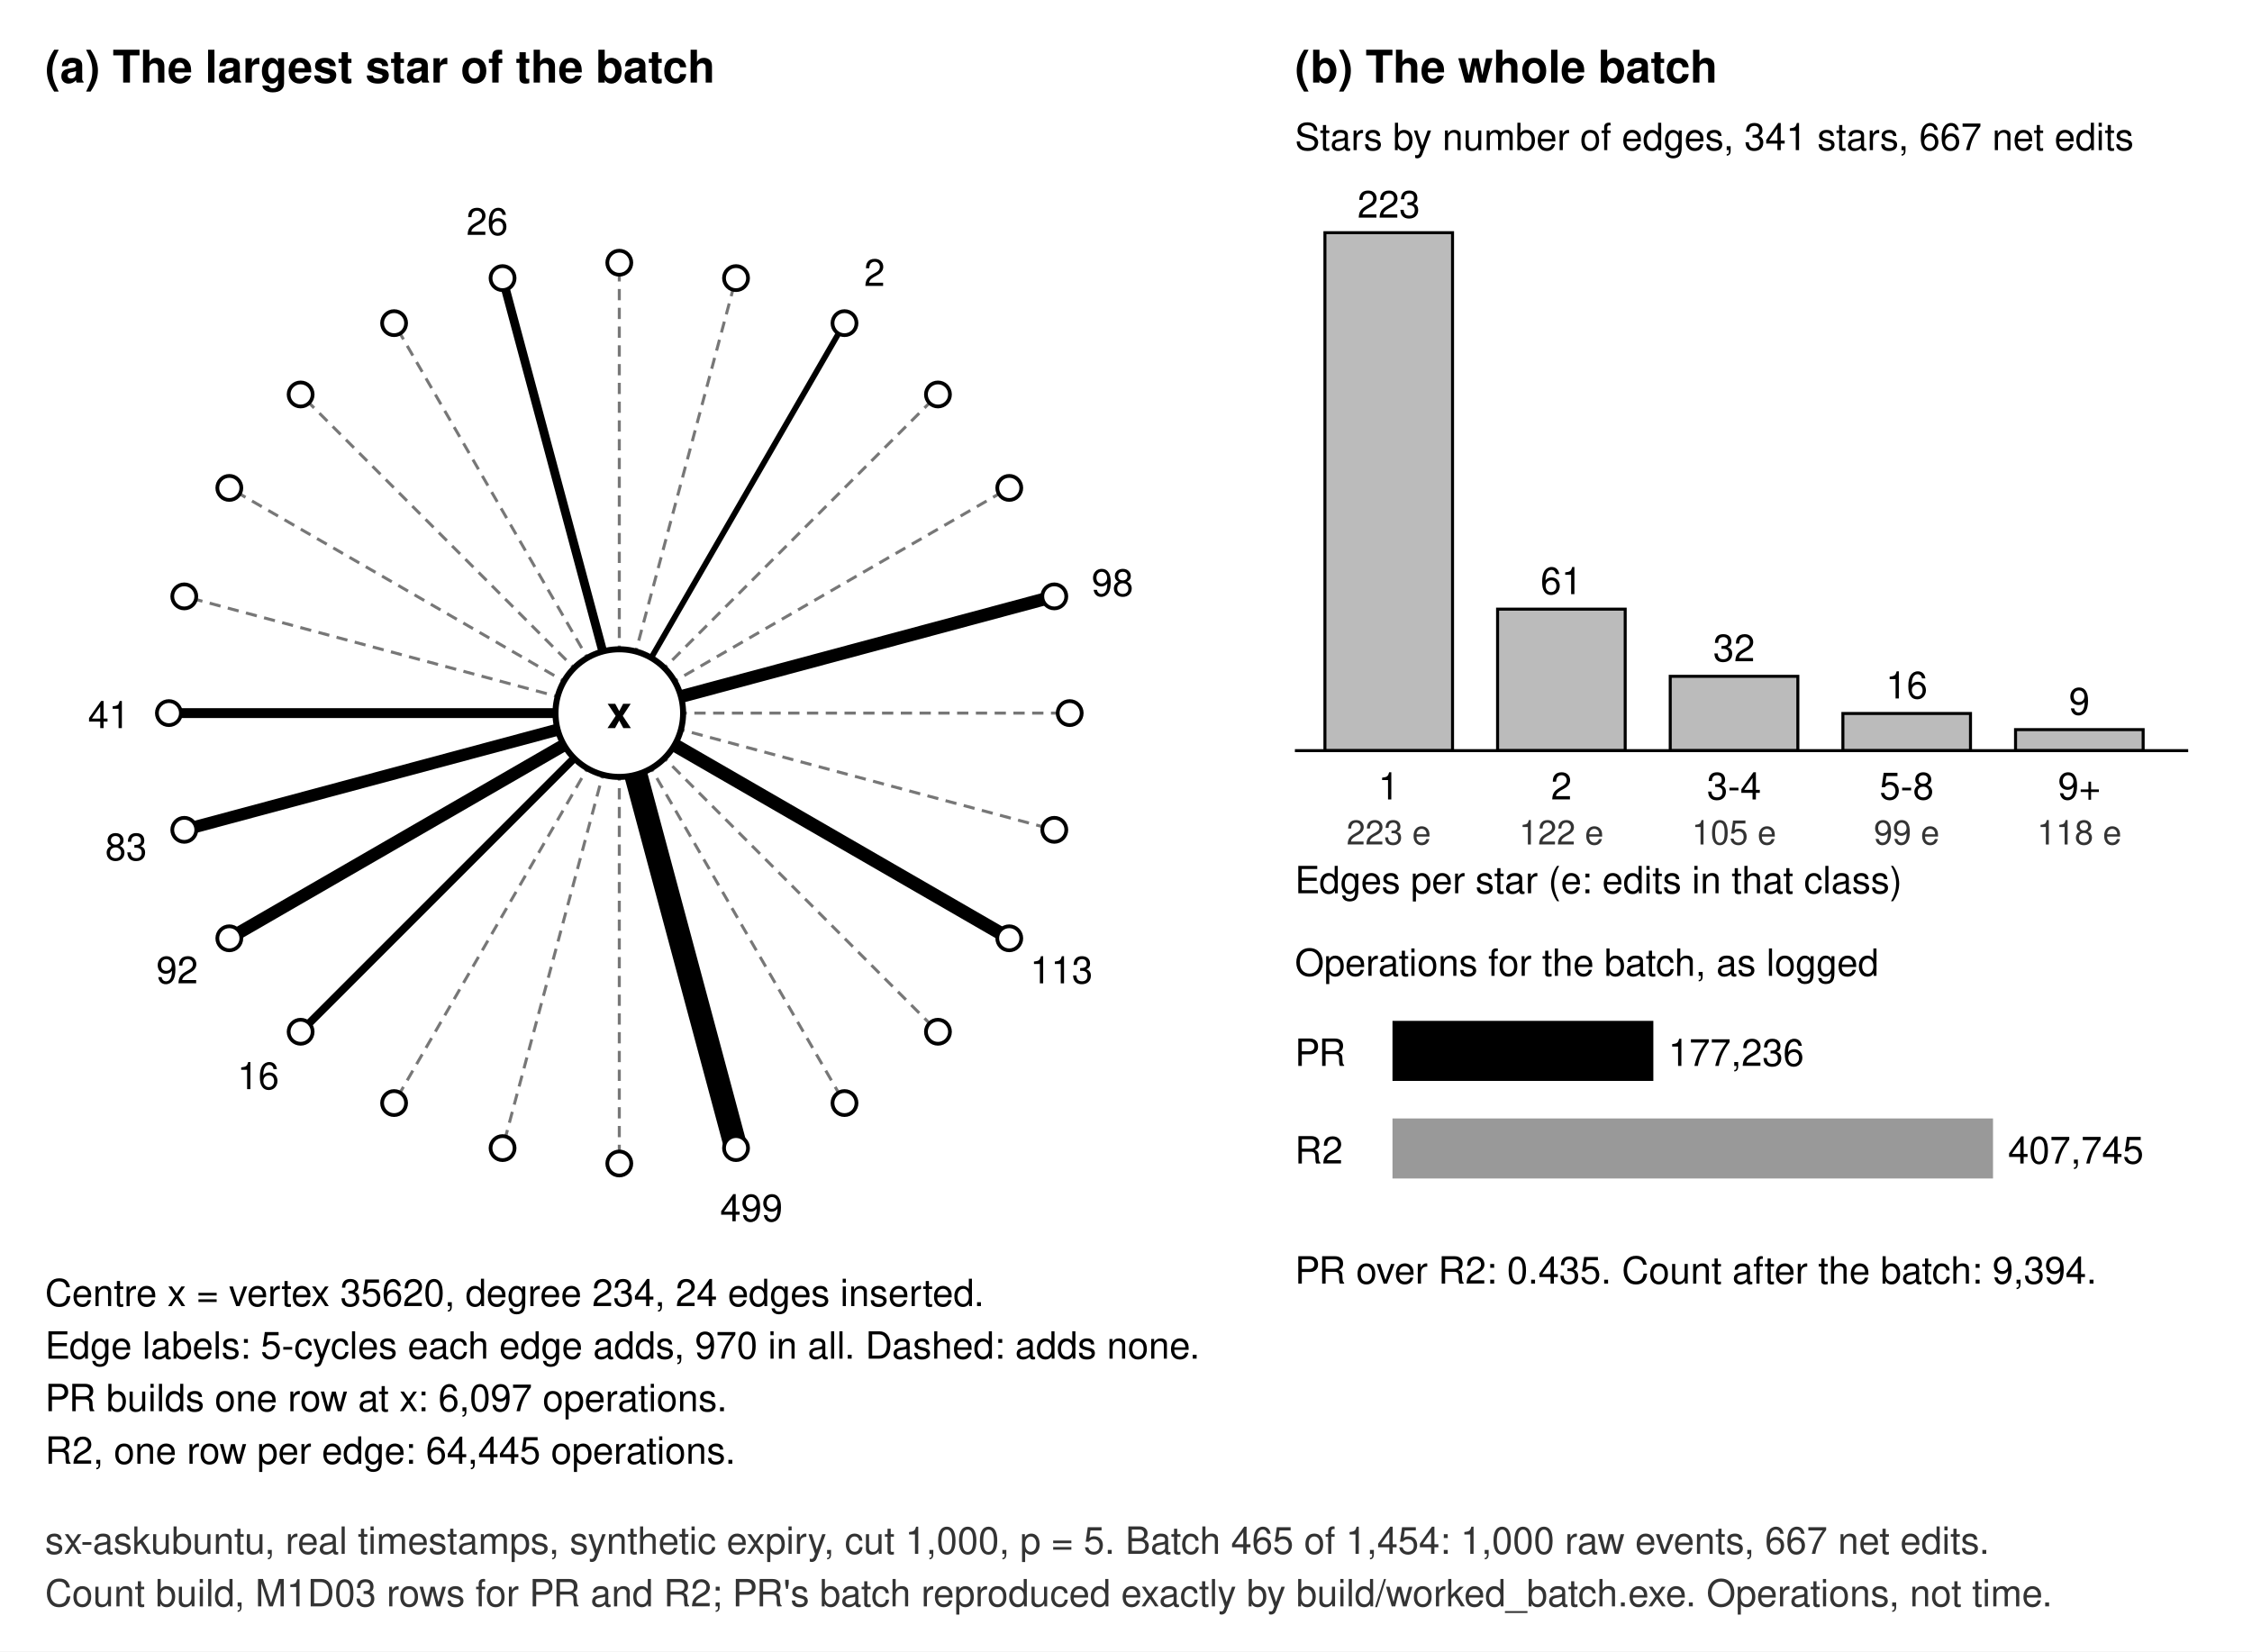
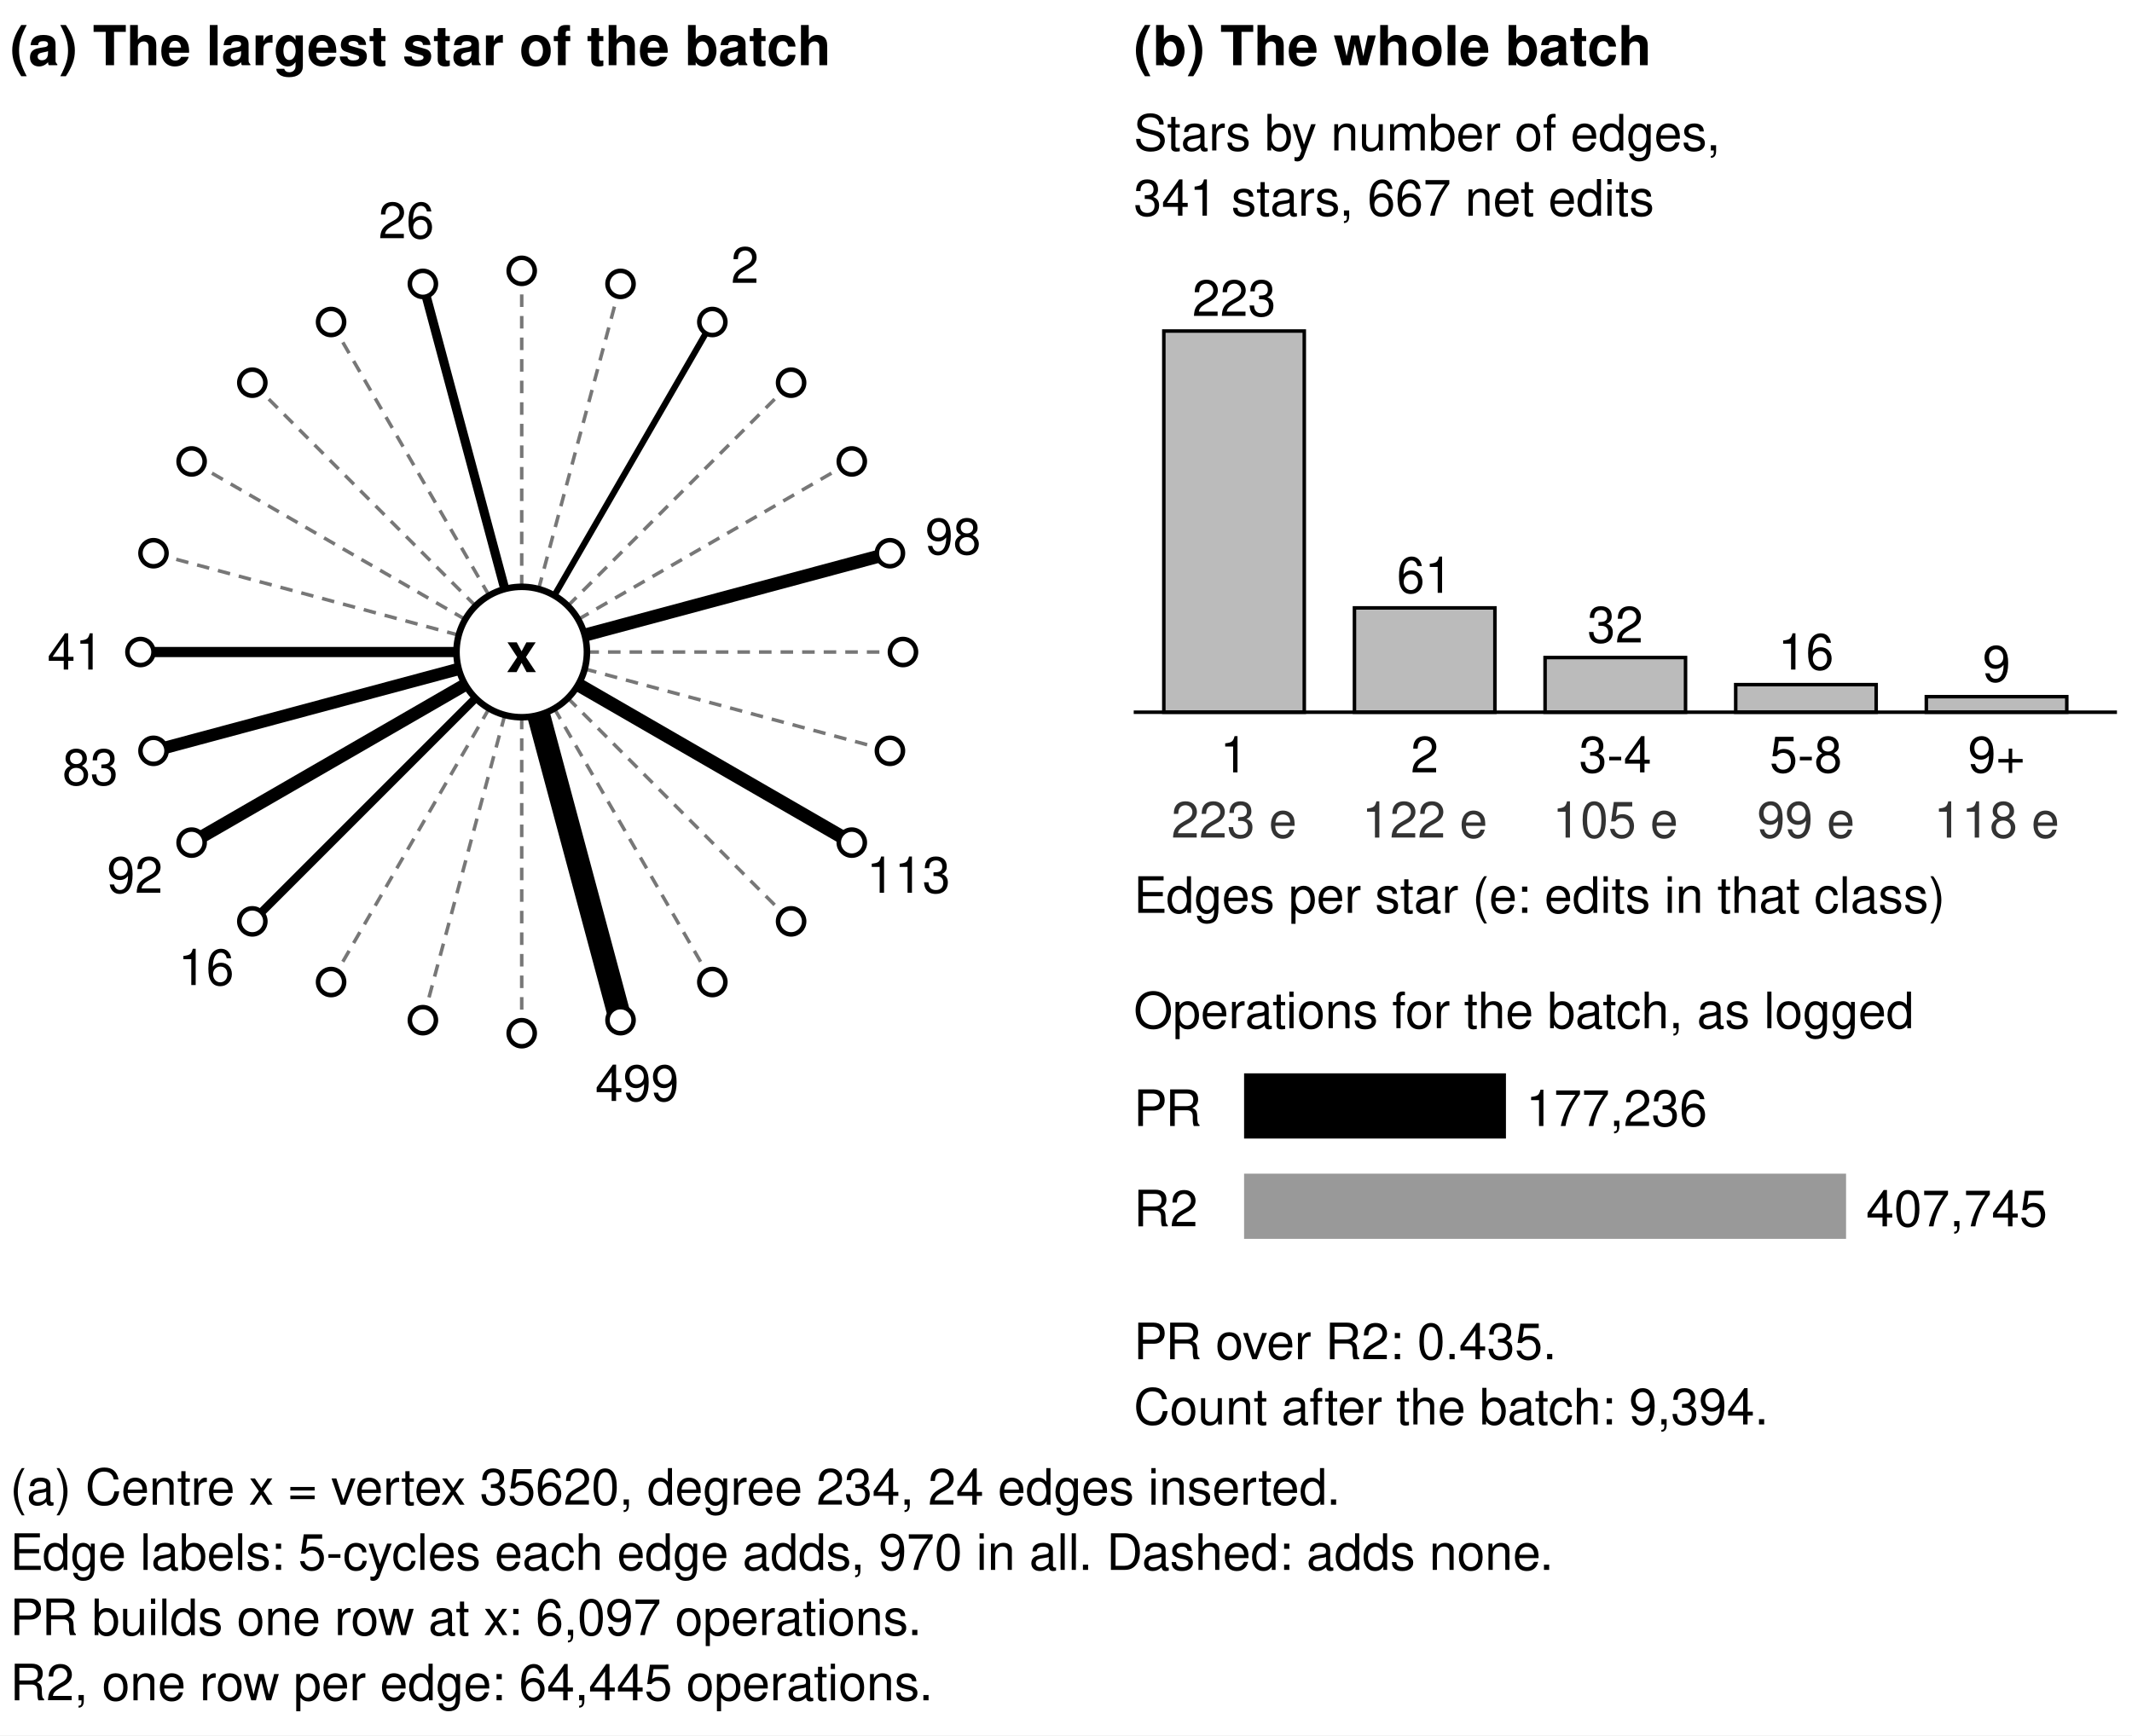
- <svg xmlns="http://www.w3.org/2000/svg" viewBox="0 0 600 440" width="600" height="440" font-family="Helvetica, Arial, sans-serif">
-   <rect width="600" height="440" fill="white" />
-   <text x="12.0" y="22.0" font-size="12" text-anchor="start" font-weight="bold" fill="black">(a) The largest star of the batch</text>
-   <line x1="165" y1="190" x2="165.0" y2="70.0" stroke="#777" stroke-width="0.8" stroke-dasharray="3 2" />
-   <circle cx="165.0" cy="70.0" r="3.2" fill="white" stroke="black" stroke-width="1" />
-   <line x1="165" y1="190" x2="196.1" y2="74.1" stroke="#777" stroke-width="0.8" stroke-dasharray="3 2" />
-   <circle cx="196.1" cy="74.1" r="3.2" fill="white" stroke="black" stroke-width="1" />
-   <line x1="165" y1="190" x2="225.0" y2="86.1" stroke="black" stroke-width="1.52" />
-   <text x="233.0" y="76.2" font-size="10" text-anchor="middle" font-weight="normal" fill="black">2</text>
-   <circle cx="225.0" cy="86.1" r="3.2" fill="white" stroke="black" stroke-width="1" />
-   <line x1="165" y1="190" x2="249.9" y2="105.1" stroke="#777" stroke-width="0.8" stroke-dasharray="3 2" />
-   <circle cx="249.9" cy="105.1" r="3.2" fill="white" stroke="black" stroke-width="1" />
-   <line x1="165" y1="190" x2="268.9" y2="130.0" stroke="#777" stroke-width="0.8" stroke-dasharray="3 2" />
-   <circle cx="268.9" cy="130.0" r="3.2" fill="white" stroke="black" stroke-width="1" />
-   <line x1="165" y1="190" x2="280.9" y2="158.9" stroke="black" stroke-width="3.42" />
-   <text x="296.4" y="158.8" font-size="10" text-anchor="middle" font-weight="normal" fill="black">98</text>
-   <circle cx="280.9" cy="158.9" r="3.2" fill="white" stroke="black" stroke-width="1" />
-   <line x1="165" y1="190" x2="285.0" y2="190.0" stroke="#777" stroke-width="0.8" stroke-dasharray="3 2" />
-   <circle cx="285.0" cy="190.0" r="3.2" fill="white" stroke="black" stroke-width="1" />
-   <line x1="165" y1="190" x2="280.9" y2="221.1" stroke="#777" stroke-width="0.8" stroke-dasharray="3 2" />
-   <circle cx="280.9" cy="221.1" r="3.2" fill="white" stroke="black" stroke-width="1" />
-   <line x1="165" y1="190" x2="268.9" y2="250.0" stroke="black" stroke-width="3.58" />
-   <text x="282.8" y="262.0" font-size="10" text-anchor="middle" font-weight="normal" fill="black">113</text>
-   <circle cx="268.9" cy="250.0" r="3.2" fill="white" stroke="black" stroke-width="1" />
-   <line x1="165" y1="190" x2="249.9" y2="274.9" stroke="#777" stroke-width="0.8" stroke-dasharray="3 2" />
-   <circle cx="249.9" cy="274.9" r="3.2" fill="white" stroke="black" stroke-width="1" />
-   <line x1="165" y1="190" x2="225.0" y2="293.9" stroke="#777" stroke-width="0.8" stroke-dasharray="3 2" />
-   <circle cx="225.0" cy="293.9" r="3.2" fill="white" stroke="black" stroke-width="1" />
-   <line x1="165" y1="190" x2="196.1" y2="305.9" stroke="black" stroke-width="6.20" />
-   <text x="200.2" y="325.4" font-size="10" text-anchor="middle" font-weight="normal" fill="black">499</text>
-   <circle cx="196.1" cy="305.9" r="3.2" fill="white" stroke="black" stroke-width="1" />
-   <line x1="165" y1="190" x2="165.0" y2="310.0" stroke="#777" stroke-width="0.8" stroke-dasharray="3 2" />
-   <circle cx="165.0" cy="310.0" r="3.2" fill="white" stroke="black" stroke-width="1" />
-   <line x1="165" y1="190" x2="133.9" y2="305.9" stroke="#777" stroke-width="0.8" stroke-dasharray="3 2" />
-   <circle cx="133.9" cy="305.9" r="3.2" fill="white" stroke="black" stroke-width="1" />
-   <line x1="165" y1="190" x2="105.0" y2="293.9" stroke="#777" stroke-width="0.8" stroke-dasharray="3 2" />
-   <circle cx="105.0" cy="293.9" r="3.2" fill="white" stroke="black" stroke-width="1" />
-   <line x1="165" y1="190" x2="80.1" y2="274.9" stroke="black" stroke-width="2.10" />
-   <text x="68.8" y="290.2" font-size="10" text-anchor="middle" font-weight="normal" fill="black">16</text>
-   <circle cx="80.1" cy="274.9" r="3.2" fill="white" stroke="black" stroke-width="1" />
-   <line x1="165" y1="190" x2="61.1" y2="250.0" stroke="black" stroke-width="3.35" />
-   <text x="47.2" y="262.0" font-size="10" text-anchor="middle" font-weight="normal" fill="black">92</text>
-   <circle cx="61.1" cy="250.0" r="3.2" fill="white" stroke="black" stroke-width="1" />
-   <line x1="165" y1="190" x2="49.1" y2="221.1" stroke="black" stroke-width="3.24" />
-   <text x="33.6" y="229.2" font-size="10" text-anchor="middle" font-weight="normal" fill="black">83</text>
-   <circle cx="49.1" cy="221.1" r="3.2" fill="white" stroke="black" stroke-width="1" />
-   <line x1="165" y1="190" x2="45.0" y2="190.0" stroke="black" stroke-width="2.63" />
-   <text x="29.0" y="194.0" font-size="10" text-anchor="middle" font-weight="normal" fill="black">41</text>
-   <circle cx="45.0" cy="190.0" r="3.2" fill="white" stroke="black" stroke-width="1" />
-   <line x1="165" y1="190" x2="49.1" y2="158.9" stroke="#777" stroke-width="0.8" stroke-dasharray="3 2" />
-   <circle cx="49.1" cy="158.9" r="3.2" fill="white" stroke="black" stroke-width="1" />
-   <line x1="165" y1="190" x2="61.1" y2="130.0" stroke="#777" stroke-width="0.8" stroke-dasharray="3 2" />
-   <circle cx="61.1" cy="130.0" r="3.2" fill="white" stroke="black" stroke-width="1" />
-   <line x1="165" y1="190" x2="80.1" y2="105.1" stroke="#777" stroke-width="0.8" stroke-dasharray="3 2" />
-   <circle cx="80.1" cy="105.1" r="3.2" fill="white" stroke="black" stroke-width="1" />
-   <line x1="165" y1="190" x2="105.0" y2="86.1" stroke="#777" stroke-width="0.8" stroke-dasharray="3 2" />
-   <circle cx="105.0" cy="86.1" r="3.2" fill="white" stroke="black" stroke-width="1" />
-   <line x1="165" y1="190" x2="133.9" y2="74.1" stroke="black" stroke-width="2.34" />
-   <text x="129.8" y="62.6" font-size="10" text-anchor="middle" font-weight="normal" fill="black">26</text>
-   <circle cx="133.9" cy="74.1" r="3.2" fill="white" stroke="black" stroke-width="1" />
-   <circle cx="165" cy="190" r="17" fill="white" stroke="black" stroke-width="1.6" />
-   <text x="165.0" y="194.0" font-size="12" text-anchor="middle" font-weight="bold" fill="black">x</text>
-   <text x="12.0" y="348.0" font-size="10" text-anchor="start" font-weight="normal" fill="black">Centre x = vertex 35620, degree 234, 24 edges inserted.</text>
-   <text x="12.0" y="362.0" font-size="10" text-anchor="start" font-weight="normal" fill="black">Edge labels: 5-cycles each edge adds, 970 in all. Dashed: adds none.</text>
-   <text x="12.0" y="376.0" font-size="10" text-anchor="start" font-weight="normal" fill="black">PR builds one row at x: 6,097 operations.</text>
-   <text x="12.0" y="390.0" font-size="10" text-anchor="start" font-weight="normal" fill="black">R2, one row per edge: 64,445 operations.</text>
-   <text x="345.0" y="22.0" font-size="12" text-anchor="start" font-weight="bold" fill="black">(b) The whole batch</text>
-   <text x="345.0" y="40.0" font-size="10" text-anchor="start" font-weight="normal" fill="black">Stars by number of edges, 341 stars, 667 net edits</text>
-   <rect x="353" y="62.0" width="34" height="138.0" fill="#bbb" stroke="black" stroke-width="0.8" />
-   <text x="370.0" y="58.0" font-size="10" text-anchor="middle" font-weight="normal" fill="black">223</text>
-   <text x="370.0" y="213.0" font-size="10" text-anchor="middle" font-weight="normal" fill="black">1</text>
-   <text x="370.0" y="225.0" font-size="9" text-anchor="middle" font-weight="normal" fill="#333">223 e</text>
-   <rect x="399" y="162.3" width="34" height="37.7" fill="#bbb" stroke="black" stroke-width="0.8" />
-   <text x="416.0" y="158.3" font-size="10" text-anchor="middle" font-weight="normal" fill="black">61</text>
-   <text x="416.0" y="213.0" font-size="10" text-anchor="middle" font-weight="normal" fill="black">2</text>
-   <text x="416.0" y="225.0" font-size="9" text-anchor="middle" font-weight="normal" fill="#333">122 e</text>
-   <rect x="445" y="180.2" width="34" height="19.8" fill="#bbb" stroke="black" stroke-width="0.8" />
-   <text x="462.0" y="176.2" font-size="10" text-anchor="middle" font-weight="normal" fill="black">32</text>
-   <text x="462.0" y="213.0" font-size="10" text-anchor="middle" font-weight="normal" fill="black">3-4</text>
-   <text x="462.0" y="225.0" font-size="9" text-anchor="middle" font-weight="normal" fill="#333">105 e</text>
-   <rect x="491" y="190.1" width="34" height="9.9" fill="#bbb" stroke="black" stroke-width="0.8" />
-   <text x="508.0" y="186.1" font-size="10" text-anchor="middle" font-weight="normal" fill="black">16</text>
-   <text x="508.0" y="213.0" font-size="10" text-anchor="middle" font-weight="normal" fill="black">5-8</text>
-   <text x="508.0" y="225.0" font-size="9" text-anchor="middle" font-weight="normal" fill="#333">99 e</text>
-   <rect x="537" y="194.4" width="34" height="5.6" fill="#bbb" stroke="black" stroke-width="0.8" />
-   <text x="554.0" y="190.4" font-size="10" text-anchor="middle" font-weight="normal" fill="black">9</text>
-   <text x="554.0" y="213.0" font-size="10" text-anchor="middle" font-weight="normal" fill="black">9+</text>
-   <text x="554.0" y="225.0" font-size="9" text-anchor="middle" font-weight="normal" fill="#333">118 e</text>
-   <line x1="345" y1="200" x2="583" y2="200" stroke="black" stroke-width="0.8" />
-   <text x="345.0" y="238.0" font-size="10" text-anchor="start" font-weight="normal" fill="black">Edges per star (e: edits in that class)</text>
-   <text x="345.0" y="260.0" font-size="10" text-anchor="start" font-weight="normal" fill="black">Operations for the batch, as logged</text>
-   <rect x="371" y="272" width="69.5" height="16" fill="black" />
-   <text x="345.0" y="284.0" font-size="10" text-anchor="start" font-weight="normal" fill="black">PR</text>
-   <text x="444.5" y="284.0" font-size="10" text-anchor="start" font-weight="normal" fill="black">177,236</text>
-   <rect x="371" y="298" width="160.0" height="16" fill="#999" />
-   <text x="345.0" y="310.0" font-size="10" text-anchor="start" font-weight="normal" fill="black">R2</text>
-   <text x="535.0" y="310.0" font-size="10" text-anchor="start" font-weight="normal" fill="black">407,745</text>
-   <text x="345.0" y="342.0" font-size="10" text-anchor="start" font-weight="normal" fill="black">PR over R2: 0.435. Count after the batch: 9,394.</text>
-   <text x="12.0" y="414.0" font-size="10" text-anchor="start" font-weight="normal" fill="#333">sx-askubuntu, real timestamps, synthetic expiry, cut 1,000, p = 5. Batch 465 of 1,454: 1,000 raw events, 667 net edits.</text>
-   <text x="12.0" y="428.0" font-size="10" text-anchor="start" font-weight="normal" fill="#333">Count build, M1D03 rows for PR and R2; PR's batch reproduced exactly by build/worked_batch.exe. Operations, not time.</text>
+ <svg xmlns="http://www.w3.org/2000/svg" viewBox="0 0 425 346" width="425" height="346" font-family="Helvetica, Arial, sans-serif">
+   <rect width="425" height="346" fill="white" />
+   <text x="2.0" y="13.0" font-size="11" text-anchor="start" font-weight="bold" fill="black">(a) The largest star of the batch</text>
+   <line x1="104" y1="130" x2="104.0" y2="54.0" stroke="#777" stroke-width="0.7" stroke-dasharray="2.5 1.8" />
+   <circle cx="104.0" cy="54.0" r="2.6" fill="white" stroke="black" stroke-width="0.9" />
+   <line x1="104" y1="130" x2="123.7" y2="56.6" stroke="#777" stroke-width="0.7" stroke-dasharray="2.5 1.8" />
+   <circle cx="123.7" cy="56.6" r="2.6" fill="white" stroke="black" stroke-width="0.9" />
+   <line x1="104" y1="130" x2="142.0" y2="64.2" stroke="black" stroke-width="1.23" />
+   <text x="148.5" y="56.4" font-size="10" text-anchor="middle" font-weight="normal" fill="black">2</text>
+   <circle cx="142.0" cy="64.2" r="2.6" fill="white" stroke="black" stroke-width="0.9" />
+   <line x1="104" y1="130" x2="157.7" y2="76.3" stroke="#777" stroke-width="0.7" stroke-dasharray="2.5 1.8" />
+   <circle cx="157.7" cy="76.3" r="2.6" fill="white" stroke="black" stroke-width="0.9" />
+   <line x1="104" y1="130" x2="169.8" y2="92.0" stroke="#777" stroke-width="0.7" stroke-dasharray="2.5 1.8" />
+   <circle cx="169.8" cy="92.0" r="2.6" fill="white" stroke="black" stroke-width="0.9" />
+   <line x1="104" y1="130" x2="177.4" y2="110.3" stroke="black" stroke-width="2.60" />
+   <text x="190.0" y="110.5" font-size="10" text-anchor="middle" font-weight="normal" fill="black">98</text>
+   <circle cx="177.4" cy="110.3" r="2.6" fill="white" stroke="black" stroke-width="0.9" />
+   <line x1="104" y1="130" x2="180.0" y2="130.0" stroke="#777" stroke-width="0.7" stroke-dasharray="2.5 1.8" />
+   <circle cx="180.0" cy="130.0" r="2.6" fill="white" stroke="black" stroke-width="0.9" />
+   <line x1="104" y1="130" x2="177.4" y2="149.7" stroke="#777" stroke-width="0.7" stroke-dasharray="2.5 1.8" />
+   <circle cx="177.4" cy="149.7" r="2.6" fill="white" stroke="black" stroke-width="0.9" />
+   <line x1="104" y1="130" x2="169.8" y2="168.0" stroke="black" stroke-width="2.71" />
+   <text x="181.1" y="178.0" font-size="10" text-anchor="middle" font-weight="normal" fill="black">113</text>
+   <circle cx="169.8" cy="168.0" r="2.6" fill="white" stroke="black" stroke-width="0.9" />
+   <line x1="104" y1="130" x2="157.7" y2="183.7" stroke="#777" stroke-width="0.7" stroke-dasharray="2.5 1.8" />
+   <circle cx="157.7" cy="183.7" r="2.6" fill="white" stroke="black" stroke-width="0.9" />
+   <line x1="104" y1="130" x2="142.0" y2="195.8" stroke="#777" stroke-width="0.7" stroke-dasharray="2.5 1.8" />
+   <circle cx="142.0" cy="195.8" r="2.6" fill="white" stroke="black" stroke-width="0.9" />
+   <line x1="104" y1="130" x2="123.7" y2="203.4" stroke="black" stroke-width="4.60" />
+   <text x="127.0" y="219.5" font-size="10" text-anchor="middle" font-weight="normal" fill="black">499</text>
+   <circle cx="123.7" cy="203.4" r="2.6" fill="white" stroke="black" stroke-width="0.9" />
+   <line x1="104" y1="130" x2="104.0" y2="206.0" stroke="#777" stroke-width="0.7" stroke-dasharray="2.5 1.8" />
+   <circle cx="104.0" cy="206.0" r="2.6" fill="white" stroke="black" stroke-width="0.9" />
+   <line x1="104" y1="130" x2="84.3" y2="203.4" stroke="#777" stroke-width="0.7" stroke-dasharray="2.5 1.8" />
+   <circle cx="84.3" cy="203.4" r="2.6" fill="white" stroke="black" stroke-width="0.9" />
+   <line x1="104" y1="130" x2="66.0" y2="195.8" stroke="#777" stroke-width="0.7" stroke-dasharray="2.5 1.8" />
+   <circle cx="66.0" cy="195.8" r="2.6" fill="white" stroke="black" stroke-width="0.9" />
+   <line x1="104" y1="130" x2="50.3" y2="183.7" stroke="black" stroke-width="1.64" />
+   <text x="41.1" y="196.4" font-size="10" text-anchor="middle" font-weight="normal" fill="black">16</text>
+   <circle cx="50.3" cy="183.7" r="2.6" fill="white" stroke="black" stroke-width="0.9" />
+   <line x1="104" y1="130" x2="38.2" y2="168.0" stroke="black" stroke-width="2.55" />
+   <text x="26.9" y="178.0" font-size="10" text-anchor="middle" font-weight="normal" fill="black">92</text>
+   <circle cx="38.2" cy="168.0" r="2.6" fill="white" stroke="black" stroke-width="0.9" />
+   <line x1="104" y1="130" x2="30.6" y2="149.7" stroke="black" stroke-width="2.47" />
+   <text x="18.0" y="156.5" font-size="10" text-anchor="middle" font-weight="normal" fill="black">83</text>
+   <circle cx="30.6" cy="149.7" r="2.6" fill="white" stroke="black" stroke-width="0.9" />
+   <line x1="104" y1="130" x2="28.0" y2="130.0" stroke="black" stroke-width="2.03" />
+   <text x="15.0" y="133.5" font-size="10" text-anchor="middle" font-weight="normal" fill="black">41</text>
+   <circle cx="28.0" cy="130.0" r="2.6" fill="white" stroke="black" stroke-width="0.9" />
+   <line x1="104" y1="130" x2="30.6" y2="110.3" stroke="#777" stroke-width="0.7" stroke-dasharray="2.5 1.8" />
+   <circle cx="30.6" cy="110.3" r="2.6" fill="white" stroke="black" stroke-width="0.9" />
+   <line x1="104" y1="130" x2="38.2" y2="92.0" stroke="#777" stroke-width="0.7" stroke-dasharray="2.5 1.8" />
+   <circle cx="38.2" cy="92.0" r="2.6" fill="white" stroke="black" stroke-width="0.9" />
+   <line x1="104" y1="130" x2="50.3" y2="76.3" stroke="#777" stroke-width="0.7" stroke-dasharray="2.5 1.8" />
+   <circle cx="50.3" cy="76.3" r="2.6" fill="white" stroke="black" stroke-width="0.9" />
+   <line x1="104" y1="130" x2="66.0" y2="64.2" stroke="#777" stroke-width="0.7" stroke-dasharray="2.5 1.8" />
+   <circle cx="66.0" cy="64.2" r="2.6" fill="white" stroke="black" stroke-width="0.9" />
+   <line x1="104" y1="130" x2="84.3" y2="56.6" stroke="black" stroke-width="1.82" />
+   <text x="81.0" y="47.5" font-size="10" text-anchor="middle" font-weight="normal" fill="black">26</text>
+   <circle cx="84.3" cy="56.6" r="2.6" fill="white" stroke="black" stroke-width="0.9" />
+   <circle cx="104" cy="130" r="13" fill="white" stroke="black" stroke-width="1.3" />
+   <text x="104.0" y="134.0" font-size="11" text-anchor="middle" font-weight="bold" fill="black">x</text>
+   <text x="2.0" y="300.0" font-size="10" text-anchor="start" font-weight="normal" fill="black">(a) Centre x = vertex 35620, degree 234, 24 edges inserted.</text>
+   <text x="2.0" y="313.0" font-size="10" text-anchor="start" font-weight="normal" fill="black">Edge labels: 5-cycles each edge adds, 970 in all. Dashed: adds none.</text>
+   <text x="2.0" y="326.0" font-size="10" text-anchor="start" font-weight="normal" fill="black">PR builds one row at x: 6,097 operations.</text>
+   <text x="2.0" y="339.0" font-size="10" text-anchor="start" font-weight="normal" fill="black">R2, one row per edge: 64,445 operations.</text>
+   <text x="226.0" y="13.0" font-size="11" text-anchor="start" font-weight="bold" fill="black">(b) The whole batch</text>
+   <text x="226.0" y="30.0" font-size="10" text-anchor="start" font-weight="normal" fill="black">Stars by number of edges,</text>
+   <text x="226.0" y="43.0" font-size="10" text-anchor="start" font-weight="normal" fill="black">341 stars, 667 net edits</text>
+   <rect x="232" y="66.0" width="28" height="76.0" fill="#bbb" stroke="black" stroke-width="0.7" />
+   <text x="246.0" y="63.0" font-size="10" text-anchor="middle" font-weight="normal" fill="black">223</text>
+   <text x="246.0" y="154.0" font-size="10" text-anchor="middle" font-weight="normal" fill="black">1</text>
+   <text x="246.0" y="167.0" font-size="10" text-anchor="middle" font-weight="normal" fill="#333">223 e</text>
+   <rect x="270" y="121.2" width="28" height="20.8" fill="#bbb" stroke="black" stroke-width="0.7" />
+   <text x="284.0" y="118.2" font-size="10" text-anchor="middle" font-weight="normal" fill="black">61</text>
+   <text x="284.0" y="154.0" font-size="10" text-anchor="middle" font-weight="normal" fill="black">2</text>
+   <text x="284.0" y="167.0" font-size="10" text-anchor="middle" font-weight="normal" fill="#333">122 e</text>
+   <rect x="308" y="131.1" width="28" height="10.9" fill="#bbb" stroke="black" stroke-width="0.7" />
+   <text x="322.0" y="128.1" font-size="10" text-anchor="middle" font-weight="normal" fill="black">32</text>
+   <text x="322.0" y="154.0" font-size="10" text-anchor="middle" font-weight="normal" fill="black">3-4</text>
+   <text x="322.0" y="167.0" font-size="10" text-anchor="middle" font-weight="normal" fill="#333">105 e</text>
+   <rect x="346" y="136.5" width="28" height="5.5" fill="#bbb" stroke="black" stroke-width="0.7" />
+   <text x="360.0" y="133.5" font-size="10" text-anchor="middle" font-weight="normal" fill="black">16</text>
+   <text x="360.0" y="154.0" font-size="10" text-anchor="middle" font-weight="normal" fill="black">5-8</text>
+   <text x="360.0" y="167.0" font-size="10" text-anchor="middle" font-weight="normal" fill="#333">99 e</text>
+   <rect x="384" y="138.9" width="28" height="3.1" fill="#bbb" stroke="black" stroke-width="0.7" />
+   <text x="398.0" y="135.9" font-size="10" text-anchor="middle" font-weight="normal" fill="black">9</text>
+   <text x="398.0" y="154.0" font-size="10" text-anchor="middle" font-weight="normal" fill="black">9+</text>
+   <text x="398.0" y="167.0" font-size="10" text-anchor="middle" font-weight="normal" fill="#333">118 e</text>
+   <line x1="226" y1="142" x2="422" y2="142" stroke="black" stroke-width="0.7" />
+   <text x="226.0" y="182.0" font-size="10" text-anchor="start" font-weight="normal" fill="black">Edges per star (e: edits in that class)</text>
+   <text x="226.0" y="205.0" font-size="10" text-anchor="start" font-weight="normal" fill="black">Operations for the batch, as logged</text>
+   <rect x="248" y="214" width="52.2" height="13" fill="black" />
+   <text x="226.0" y="224.5" font-size="10" text-anchor="start" font-weight="normal" fill="black">PR</text>
+   <text x="304.2" y="224.5" font-size="10" text-anchor="start" font-weight="normal" fill="black">177,236</text>
+   <rect x="248" y="234" width="120.0" height="13" fill="#999" />
+   <text x="226.0" y="244.5" font-size="10" text-anchor="start" font-weight="normal" fill="black">R2</text>
+   <text x="372.0" y="244.5" font-size="10" text-anchor="start" font-weight="normal" fill="black">407,745</text>
+   <text x="226.0" y="271.0" font-size="10" text-anchor="start" font-weight="normal" fill="black">PR over R2: 0.435.</text>
+   <text x="226.0" y="284.0" font-size="10" text-anchor="start" font-weight="normal" fill="black">Count after the batch: 9,394.</text>
</svg>
